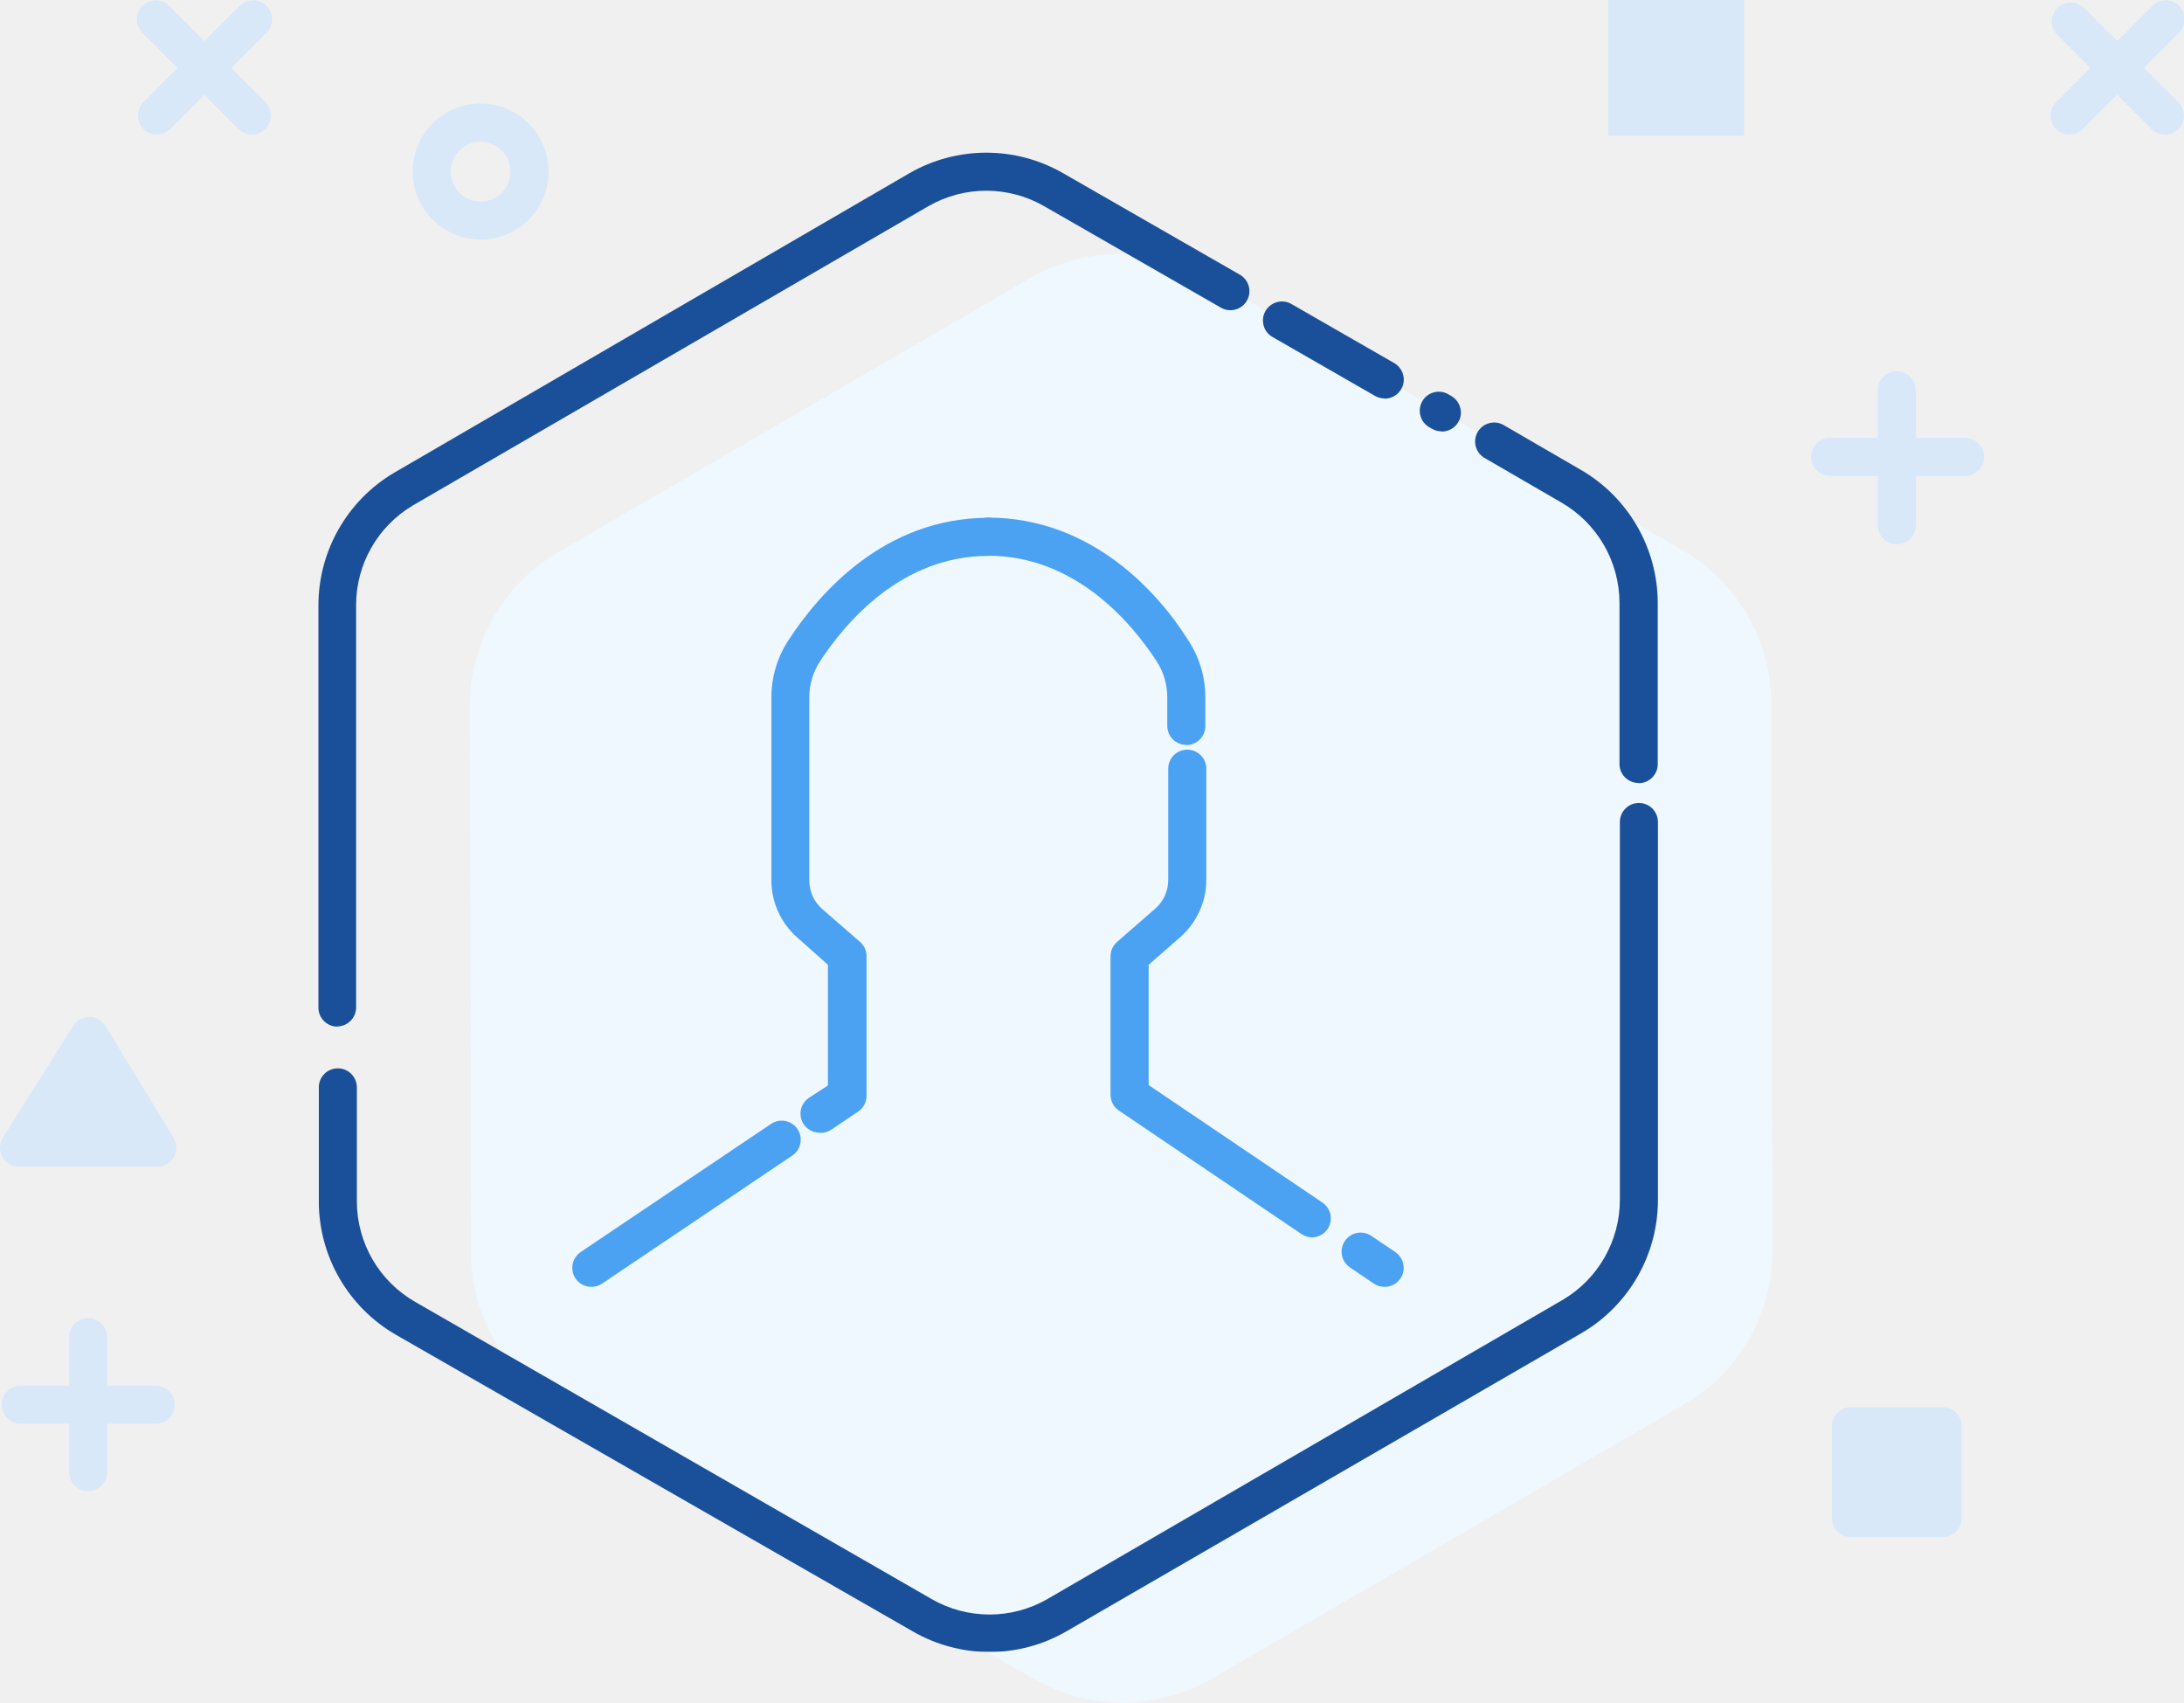
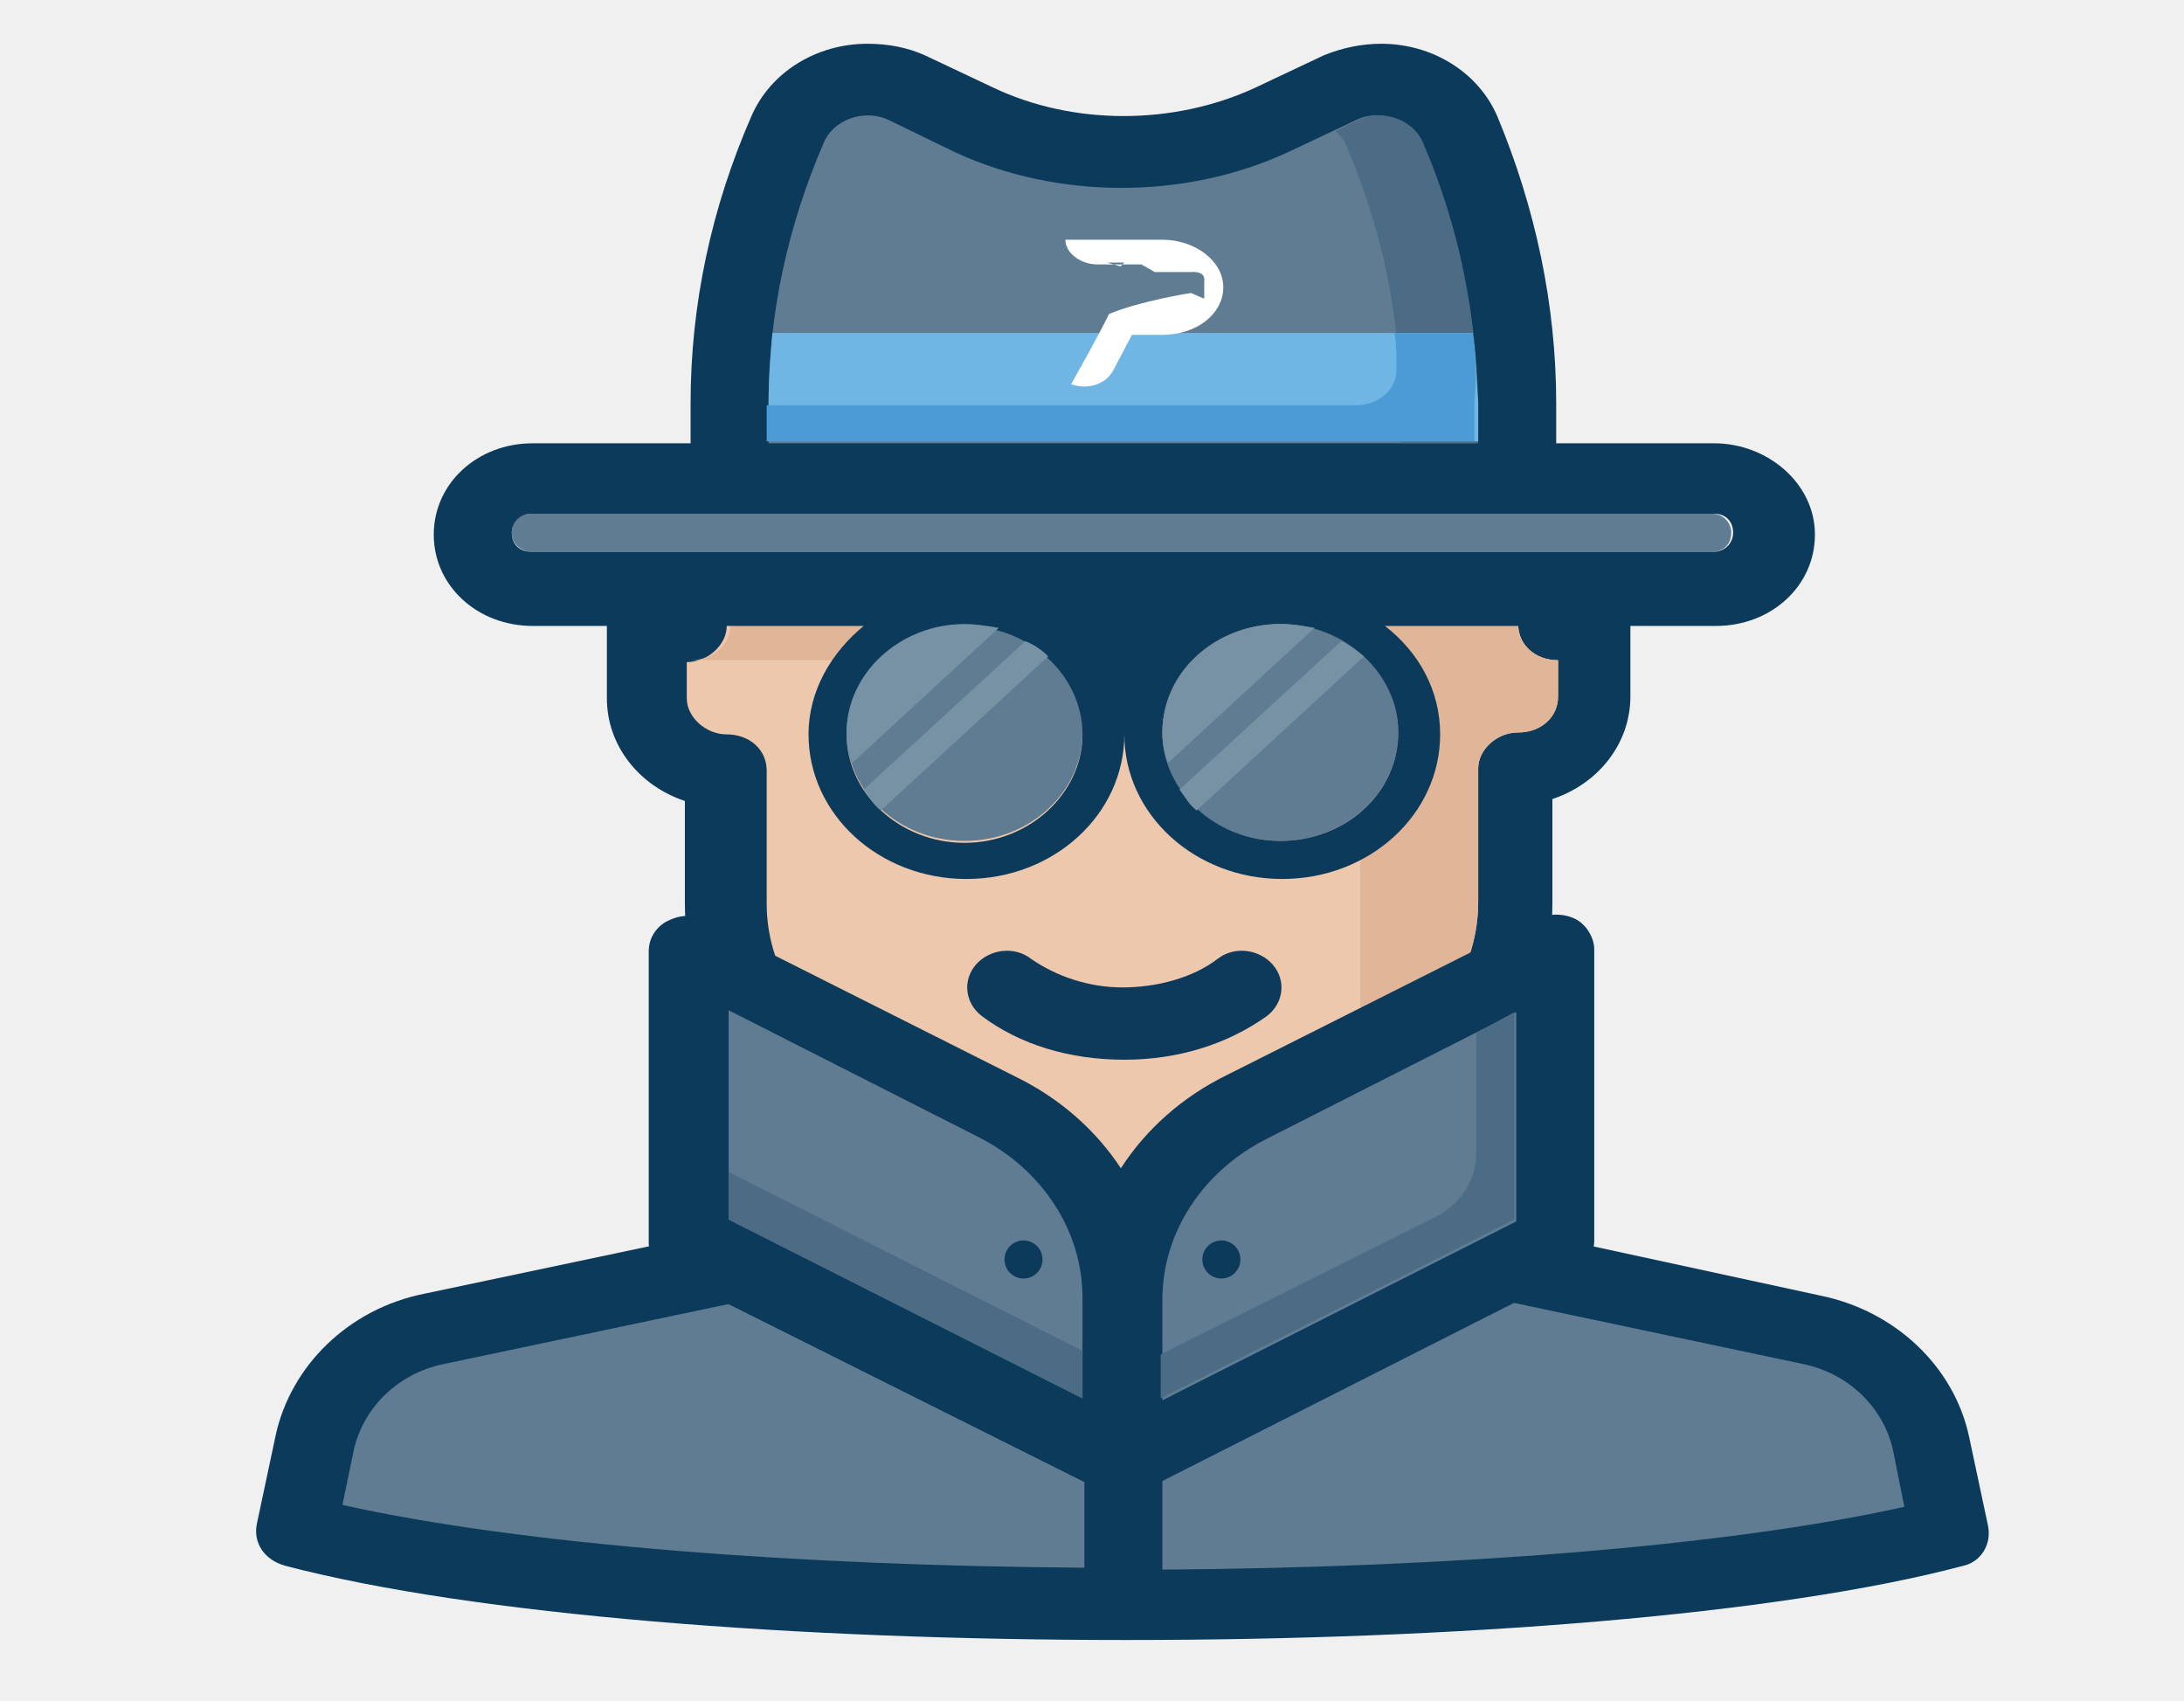
- <svg xmlns="http://www.w3.org/2000/svg" viewBox="0 0 114.75 89.43">
-   <defs>
-     <style>.a{fill:#fff;}.b{fill:#eff7ff;}.c{fill:#1a5099;}.d{mask:url(#a);}.e{fill:#d8e8f8;}.f{mask:url(#b);}.g{fill:#4ba2f2;}</style>
-     <mask id="a" x="16.74" y="42.13" width="70.4" height="44.65" maskUnits="userSpaceOnUse">
-       <g transform="translate(-18.75 -15)">
-         <polygon class="a" points="105.89 101.78 35.49 101.78 35.49 57.13 105.89 57.13 105.89 101.78" />
+ <svg xmlns="http://www.w3.org/2000/svg" version="1.1" id="Layer_1" x="0px" y="0px" viewBox="0 0 114.8 89.4" style="enable-background:new 0 0 114.8 89.4;" xml:space="preserve">
+   <style type="text/css">
+ 	.st0{fill:#5F7C92;}
+ 	.st1{fill:#EEC8AD;}
+ 	.st2{fill:#0C3A5B;}
+ 	.st3{fill:#0D395B;}
+ 	.st4{fill:#E1B597;}
+ 	.st5{fill:#4B6C84;}
+ 	.st6{fill:#70B6E4;}
+ 	.st7{fill:#7692A4;}
+ 	.st8{fill:#4C9BD5;}
+ 	.st9{fill:#FFFFFF;}
+ </style>
+   <g>
+     <path class="st0" d="M15.5,80.6l1-4.7c0.6-2.9,3.1-5.3,6.3-5.9l21.8-4.6L59,74.8l14.6-9.5l21.7,4.6c3.2,0.7,5.6,3,6.3,5.9l1,4.7   C83.1,85.7,35,85.7,15.5,80.6z" />
+     <g>
+       <path class="st1" d="M81.7,30.9H36.4c-0.1,0.6-0.1,1.3-0.1,1.9h-2.1v3.8c0,2.1,1.9,3.8,4.1,3.8v7c0,4,2.2,7.6,5.8,9.7l7.6,4.4    c2,1.2,4.4,1.8,6.8,1.8h1c2.4,0,4.7-0.6,6.8-1.8l7.6-4.4c3.6-2.1,5.8-5.8,5.8-9.7v-7c2.3,0,4.1-1.7,4.1-3.8v-3.8h-2.1    C81.8,32.2,81.8,31.5,81.7,30.9z" />
+       <path class="st2" d="M83.9,30.9L83.9,30.9h-4.2c0.1,0.6,0.1,1.3,0.1,1.9c0,1.1,0.9,1.9,2.1,1.9v1.9c0,1.1-0.9,1.9-2.1,1.9    c-1.1,0-2.1,0.9-2.1,1.9v7c0,3.3-1.8,6.3-4.9,8.1L65.2,60c-1.7,1-3.7,1.5-5.7,1.5h-1c-2,0-4-0.5-5.7-1.5l-7.6-4.4    c-3-1.8-4.9-4.8-4.9-8.1v-7c0-1.1-0.9-1.9-2.1-1.9c-1.1,0-2.1-0.9-2.1-1.9v-1.9c1.1,0,2.1-0.9,2.1-1.9c0-0.6,0-1.3,0.1-1.9h-4.2    h-0.1c-1.1,0-2.1,0.9-2.1,1.9v3.8c0,2.5,1.7,4.6,4.1,5.4v5.4c0,4.6,2.5,8.9,6.8,11.3l7.6,4.4c2.4,1.4,5.1,2.1,7.9,2.1h1    c2.8,0,5.5-0.7,7.9-2.1l7.6-4.4c4.3-2.5,6.8-6.7,6.8-11.3V42c2.4-0.8,4.1-2.9,4.1-5.4v-3.8C86,31.8,85.1,30.9,83.9,30.9z" />
+     </g>
+     <path class="st2" d="M104.5,80.2l-1-4.7c-0.8-3.7-3.9-6.6-7.8-7.4L74,63.4c-0.6-0.1-1.2,0-1.7,0.3L59,72.5l-13.2-8.8   c-0.5-0.3-1.1-0.4-1.7-0.3L22.3,68c-4,0.8-7,3.8-7.8,7.4l-1,4.7c-0.2,1,0.4,1.9,1.5,2.2c9.9,2.6,27,3.9,44.1,3.9c0,0,0,0,0.1,0l0,0   c0,0,0,0,0.1,0c17.1,0,34.1-1.3,43.9-3.9C104.1,82.1,104.7,81.2,104.5,80.2z M18.6,76.2c0.5-2.2,2.3-4,4.7-4.5l20.9-4.4l13,8.6   c-0.1,0.2-0.2,0.5-0.2,0.8v5.7c-14.9-0.1-29.6-1.2-39-3.3L18.6,76.2z M61.1,82.5l0-5.8c0-0.3-0.1-0.5-0.2-0.8L74,67.3l20.8,4.4   c2.4,0.5,4.2,2.3,4.7,4.5l0.6,3C90.7,81.3,76,82.4,61.1,82.5z" />
+     <g>
+       <path class="st3" d="M59.1,55.7C59,55.7,59,55.7,59.1,55.7c-2.9,0-5.5-0.8-7.5-2.3c-0.9-0.7-1-1.9-0.3-2.7c0.7-0.8,2-1,2.9-0.3    c1.3,0.9,3,1.5,4.8,1.5c1.8,0,3.7-0.5,5-1.5c0.9-0.7,2.2-0.5,2.9,0.3c0.7,0.8,0.6,2-0.3,2.7C64.5,54.9,61.9,55.7,59.1,55.7z" />
+     </g>
+     <path class="st4" d="M79.8,32.8c0,0-41.4-0.6-41.4,0c0,1.1-0.9,1.9-2.1,1.9h31.1c2.3,0,4.1,1.7,4.1,3.8v17.8l1.3-0.8   c3-1.7,4.9-4.8,4.9-8.1v-7c0-1,0.9-1.9,2.1-1.9c1.2,0,2.1-0.8,2.1-1.9v-1.9C80.7,34.7,79.8,33.9,79.8,32.8z" />
+     <g>
+       <ellipse class="st0" cx="50.7" cy="38.5" rx="6.2" ry="5.7" />
+     </g>
+     <g>
+       <ellipse class="st0" cx="67.3" cy="38.5" rx="6.2" ry="5.7" />
+     </g>
+     <g>
+       <path class="st0" d="M79.7,25.2H38.3v-4c0-4.9,1-9.8,3-14.4l0,0c0.7-1.6,2.4-2.6,4.2-2.6l0,0c0.7,0,1.4,0.2,2,0.4l3.6,1.7    C53.6,7.4,56.3,8,59,8l0,0c2.7,0,5.4-0.6,7.8-1.7l3.6-1.7c0.6-0.3,1.3-0.4,2-0.4l0,0c1.9,0,3.5,1,4.2,2.6l0,0c2,4.6,3,9.4,3,14.4    V25.2z" />
+       <path class="st0" d="M27.9,29h62.1c0.6,0,1-0.4,1-1s-0.5-1-1-1H79.7H38.3H27.9c-0.6,0-1,0.4-1,1S27.4,29,27.9,29z" />
+       <path class="st2" d="M90.1,23.3h-8.3v-2.1c0-5.2-1.1-10.3-3.1-15.1c-1-2.3-3.4-3.8-6.1-3.8c-1,0-2,0.2-3,0.6l-3.6,1.7    c-4.3,2-9.6,2-13.8,0l-3.6-1.7c-0.9-0.4-1.9-0.6-3-0.6c-2.7,0-5.1,1.5-6.1,3.8c-2.1,4.8-3.2,9.9-3.2,15.1v2.1h-8.3    c-2.9,0-5.2,2.1-5.2,4.8s2.3,4.8,5.2,4.8h17.4c-1.7,1.4-2.9,3.4-2.9,5.7c0,4.2,3.7,7.6,8.3,7.6c4.6,0,8.3-3.4,8.3-7.6    c0,4.2,3.7,7.6,8.3,7.6c4.6,0,8.3-3.4,8.3-7.6c0-2.3-1.1-4.3-2.9-5.7h17.4c2.9,0,5.2-2.1,5.2-4.8S92.9,23.3,90.1,23.3z M40.4,21.2    c0-4.7,1-9.3,2.9-13.7c0.5-1.2,2.1-1.8,3.4-1.2L50.2,8c5.4,2.5,12.1,2.5,17.5,0l3.6-1.7c1.2-0.6,2.9,0,3.4,1.2    c1.9,4.4,2.9,9,2.9,13.7v2.1H40.4V21.2z M50.7,44.3c-3.4,0-6.2-2.6-6.2-5.7c0-3.2,2.8-5.7,6.2-5.7c3.4,0,6.2,2.6,6.2,5.7    C56.9,41.7,54.1,44.3,50.7,44.3z M73.5,38.5c0,3.2-2.8,5.7-6.2,5.7c-3.4,0-6.2-2.6-6.2-5.7c0-3.2,2.8-5.7,6.2-5.7    C70.7,32.8,73.5,35.4,73.5,38.5z M90.1,29H27.9c-0.6,0-1-0.4-1-1s0.5-1,1-1h10.4h41.4h10.4c0.6,0,1,0.4,1,1S90.6,29,90.1,29z" />
+     </g>
+     <g>
+       <g>
+         <path class="st5" d="M74.8,7.5c-0.5-1.2-2.1-1.8-3.4-1.2l-1.2,0.6c0.2,0.2,0.4,0.4,0.5,0.6c1.9,4.4,2.9,9,2.9,13.7v2.1h4.1v-2.1     C77.6,16.5,76.7,11.9,74.8,7.5z" />
      </g>
-     </mask>
-     <mask id="b" x="84.5" y="0" width="7.13" height="7.13" maskUnits="userSpaceOnUse">
-       <g transform="translate(-18.75 -15)">
-         <polygon class="a" points="103.25 15 110.38 15 110.38 22.13 103.25 22.13 103.25 15" />
-       </g>
-     </mask>
-   </defs>
-   <path class="b" d="M73.06,103.19,48.2,88.91a9.36,9.36,0,0,1-4.7-8.1l-.07-28.68A9.36,9.36,0,0,1,48.09,44l24.8-14.4a9.36,9.36,0,0,1,9.36,0l24.87,14.28a9.36,9.36,0,0,1,4.7,8.1l.07,28.68a9.36,9.36,0,0,1-4.66,8.12l-24.8,14.4A9.36,9.36,0,0,1,73.06,103.19Z" transform="translate(-18.75 -15)" />
-   <path class="c" d="M91.5,35.93a1,1,0,0,1-.5-.13l-5.43-3.12a1,1,0,0,1,1-1.73L92,34.07a1,1,0,0,1-.5,1.87" transform="translate(-18.75 -15)" />
-   <path class="c" d="M36.48,68.93a1,1,0,0,1-1-1l0-21.11a8.1,8.1,0,0,1,4-7L66.53,24.1a8.1,8.1,0,0,1,8.08,0l9.25,5.31a1,1,0,1,1-1,1.73l-9.25-5.31a6.1,6.1,0,0,0-6.08,0L40.46,41.54a6.09,6.09,0,0,0-3,5.27l0,21.11a1,1,0,0,1-1,1Z" transform="translate(-18.75 -15)" />
-   <g class="d">
-     <path class="c" d="M70.73,101.78a8.08,8.08,0,0,1-4-1.07L39.56,85.12a8.1,8.1,0,0,1-4.06-7v-6a1,1,0,0,1,1-1h0a1,1,0,0,1,1,1v6a6.09,6.09,0,0,0,3.05,5.26L67.7,99a6.1,6.1,0,0,0,6.08,0l27.08-15.72a6.1,6.1,0,0,0,3-5.27l0-19.83a1,1,0,0,1,1-1h0a1,1,0,0,1,1,1l0,19.84a8.1,8.1,0,0,1-4,7L74.79,100.69a8.08,8.08,0,0,1-4.06,1.09" transform="translate(-18.75 -15)" />
+     </g>
+     <g>
+       <path class="st6" d="M77.4,17.5H40.6c-0.1,1.2-0.2,2.4-0.2,3.6v2.1h37.3v-2.1C77.6,20,77.6,18.7,77.4,17.5z" />
+     </g>
+     <g>
+       <path class="st7" d="M50.7,32.8c-3.4,0-6.2,2.6-6.2,5.7c0,0.6,0.1,1.1,0.3,1.6l7.7-7.1C51.9,32.9,51.3,32.8,50.7,32.8z" />
+     </g>
+     <g>
+       <path class="st7" d="M67.3,32.8c-3.4,0-6.2,2.6-6.2,5.7c0,0.6,0.1,1.1,0.3,1.6l7.7-7.1C68.5,32.9,67.9,32.8,67.3,32.8z" />
+     </g>
+     <g>
+       <path class="st7" d="M53.9,33.7l-8.5,7.8c0.3,0.4,0.5,0.8,0.9,1.1l8.8-8.1C54.8,34.2,54.4,33.9,53.9,33.7z" />
+     </g>
+     <g>
+       <path class="st7" d="M70.5,33.7L62,41.5c0.3,0.4,0.5,0.8,0.9,1.1l8.8-8.1C71.3,34.2,70.9,33.9,70.5,33.7z" />
+     </g>
+     <g>
+       <path class="st8" d="M77.4,17.5h-4.1c0.1,0.5,0.1,1.2,0.1,1.8c0.1,1.1-0.9,2-2.1,2h-31v1.9h33.1h4.1v-2.1    C77.6,20,77.6,18.7,77.4,17.5z" />
+     </g>
+     <g>
+       <path class="st0" d="M59,76.7v-8.5c0-4.2,2.5-8.1,6.5-10.1L81.8,50v15.3L59,76.7z" />
+       <path class="st2" d="M59,78.6c-0.4,0-0.7-0.1-1.1-0.3c-0.6-0.3-1-1-1-1.6v-8.5c0-4.9,2.9-9.4,7.6-11.7l16.3-8.2    c0.6-0.3,1.4-0.3,2,0c0.6,0.3,1,1,1,1.6v15.3c0,0.7-0.4,1.3-1.1,1.7L60,78.4C59.7,78.6,59.3,78.6,59,78.6z M79.7,53.2l-13.2,6.7    c-3.3,1.7-5.4,4.9-5.4,8.4v5.3l18.6-9.4V53.2z" />
+     </g>
+     <g>
+       <path class="st5" d="M77.6,54.3v6.3c0,1.4-0.8,2.7-2.2,3.4l-14.4,7.2v2.3l18.6-9.4V53.2L77.6,54.3z" />
+     </g>
+     <g>
+       <path class="st0" d="M59,76.7v-8.5c0-4.2-2.5-8.1-6.5-10.1L36.2,50v15.3L59,76.7z" />
+       <path class="st2" d="M59,78.6c-0.3,0-0.7-0.1-1-0.2L35.2,67c-0.7-0.3-1.1-1-1.1-1.7V50c0-0.7,0.4-1.3,1-1.6c0.6-0.3,1.4-0.4,2,0    l16.3,8.2c4.7,2.3,7.6,6.8,7.6,11.7v8.5c0,0.7-0.4,1.3-1,1.6C59.7,78.6,59.4,78.6,59,78.6z M38.3,64.1l18.6,9.4v-5.3    c0-3.5-2.1-6.7-5.4-8.4l-13.2-6.7V64.1z" />
+     </g>
+     <g>
+       <polygon class="st5" points="38.3,64.1 56.9,73.5 56.9,71 38.3,61.6   " />
+     </g>
+     <g>
+       <ellipse class="st2" cx="53.8" cy="66.2" rx="1" ry="1" />
+     </g>
+     <g>
+       <ellipse class="st2" cx="64.2" cy="66.2" rx="1" ry="1" />
+     </g>
+     <path class="st9" d="M64.3,15.1c0,1.4-1.4,2.5-3.2,2.5h-1.6l-1,1.9c-0.4,0.7-1.3,1-2.2,0.7c0.5-0.9,1.3-2.3,2-3.7   c1.7-0.7,4.3-1.1,4.3-1.1l0.7,0.3v-0.9c0.1-0.6-0.7-0.5-0.7-0.5l-1.9,0L60,13.9h-2.3c-0.9,0-1.7-0.6-1.7-1.3c1.6,0,5.1,0,5.1,0   C62.8,12.6,64.3,13.7,64.3,15.1z M58.2,13.8l0.7,0.2l0.2-0.2L58.2,13.8z" />
  </g>
-   <path class="c" d="M104.84,56.13a1,1,0,0,1-1-1l0-8.47a6.1,6.1,0,0,0-3.05-5.26l-4-2.32a1,1,0,1,1,1-1.73l4,2.32a8.1,8.1,0,0,1,4.06,7l0,8.47a1,1,0,0,1-1,1Z" transform="translate(-18.75 -15)" />
-   <path class="c" d="M94.5,37.66a1,1,0,0,1-.5-.13l-.19-.11a1,1,0,0,1,1-1.73l.19.11a1,1,0,0,1-.5,1.87" transform="translate(-18.75 -15)" />
-   <polygon class="e" points="84.5 0 91.63 0 91.63 7.13 84.5 7.13 84.5 0" />
-   <g class="f">
-     <path class="e" d="M106.81,17a1.57,1.57,0,1,0,1.56,1.57A1.57,1.57,0,0,0,106.81,17m0,5.13a3.57,3.57,0,1,1,3.56-3.57,3.57,3.57,0,0,1-3.56,3.57" transform="translate(-18.75 -15)" />
-   </g>
-   <path class="e" d="M21.56,74.29h3.68l-1.81-3Zm5.46,2H19.75a1,1,0,0,1-.85-1.53l3.7-5.87a1,1,0,0,1,.85-.47h0a1,1,0,0,1,.85.48l3.57,5.87A1,1,0,0,1,27,76.29Z" transform="translate(-18.75 -15)" />
-   <polygon class="e" points="8.27 60.29 1 60.29 4.63 54.42 8.27 60.29" />
-   <path class="e" d="M117,93.74h2.82V90.92H117Zm3.82,2H116a1,1,0,0,1-1-1V89.92a1,1,0,0,1,1-1h4.82a1,1,0,0,1,1,1v4.82a1,1,0,0,1-1,1Z" transform="translate(-18.75 -15)" />
-   <polygon class="e" points="97.25 79.74 102.07 79.74 102.07 74.92 97.25 74.92 97.25 79.74" />
-   <path class="e" d="M44,22.45A1.57,1.57,0,1,0,45.57,24,1.57,1.57,0,0,0,44,22.45m0,5.13A3.57,3.57,0,1,1,47.57,24,3.57,3.57,0,0,1,44,27.59" transform="translate(-18.75 -15)" />
-   <path class="e" d="M132.5,22.07a1,1,0,0,1-.71-.29l-5-5a1,1,0,0,1,1.41-1.41l5,5a1,1,0,0,1-.71,1.71" transform="translate(-18.75 -15)" />
-   <path class="e" d="M127.49,22.07a1,1,0,0,1-.71-1.71l5-5a1,1,0,1,1,1.41,1.41l-5,5a1,1,0,0,1-.71.29" transform="translate(-18.75 -15)" />
-   <path class="e" d="M32,22.07a1,1,0,0,1-.71-.29l-5-5a1,1,0,1,1,1.41-1.41l5,5A1,1,0,0,1,32,22.07" transform="translate(-18.75 -15)" />
-   <path class="e" d="M27,22.07a1,1,0,0,1-.71-1.71l5-5a1,1,0,1,1,1.41,1.41l-5,5a1,1,0,0,1-.71.29" transform="translate(-18.75 -15)" />
-   <path class="e" d="M118.41,43.59a1,1,0,0,1-1-1V35.5a1,1,0,0,1,2,0v7.09a1,1,0,0,1-1,1" transform="translate(-18.75 -15)" />
-   <path class="e" d="M122,40h-7.09a1,1,0,0,1,0-2H122a1,1,0,0,1,0,2" transform="translate(-18.75 -15)" />
-   <path class="e" d="M23.38,93.33a1,1,0,0,1-1-1V85.24a1,1,0,0,1,2,0v7.09a1,1,0,0,1-1,1" transform="translate(-18.75 -15)" />
-   <path class="e" d="M26.93,89.79H19.84a1,1,0,0,1,0-2h7.09a1,1,0,0,1,0,2" transform="translate(-18.75 -15)" />
-   <path class="g" d="M61.81,74.5a1,1,0,0,1-.56-1.83l1-.65V65.68l-1.62-1.44a4,4,0,0,1-1.35-3v-9.6a5.46,5.46,0,0,1,.89-3c1.57-2.41,5-6.44,10.52-6.44a1,1,0,0,1,0,2c-4.56,0-7.5,3.47-8.85,5.53a3.47,3.47,0,0,0-.57,1.9v9.6a2,2,0,0,0,.68,1.52l2,1.74a1,1,0,0,1,.33.75v7.32a1,1,0,0,1-.44.83l-1.41.95a1,1,0,0,1-.56.17" transform="translate(-18.75 -15)" />
-   <path class="g" d="M49.82,82.6a1,1,0,0,1-.56-1.83l10-6.73a1,1,0,0,1,1.12,1.66l-10,6.73a1,1,0,0,1-.56.17" transform="translate(-18.75 -15)" />
-   <path class="g" d="M81.08,54.13a1,1,0,0,1-1-1V51.62a3.46,3.46,0,0,0-.57-1.9c-1.35-2.07-4.3-5.53-8.86-5.53a1,1,0,0,1,0-2c5.5,0,9,4,10.53,6.44a5.47,5.47,0,0,1,.9,3v1.51a1,1,0,0,1-1,1" transform="translate(-18.75 -15)" />
-   <path class="g" d="M87.7,80a1,1,0,0,1-.56-.17l-9.6-6.49a1,1,0,0,1-.44-.83V65.23a1,1,0,0,1,.34-.75l2-1.74a2,2,0,0,0,.69-1.52V55.38a1,1,0,0,1,2,0v5.83a4,4,0,0,1-1.35,3L79.1,65.68V72l9.16,6.19A1,1,0,0,1,87.7,80" transform="translate(-18.75 -15)" />
-   <path class="g" d="M91.5,82.6a1,1,0,0,1-.56-.17l-1.26-.85a1,1,0,1,1,1.12-1.66l1.26.85a1,1,0,0,1-.56,1.83" transform="translate(-18.75 -15)" />
</svg>
